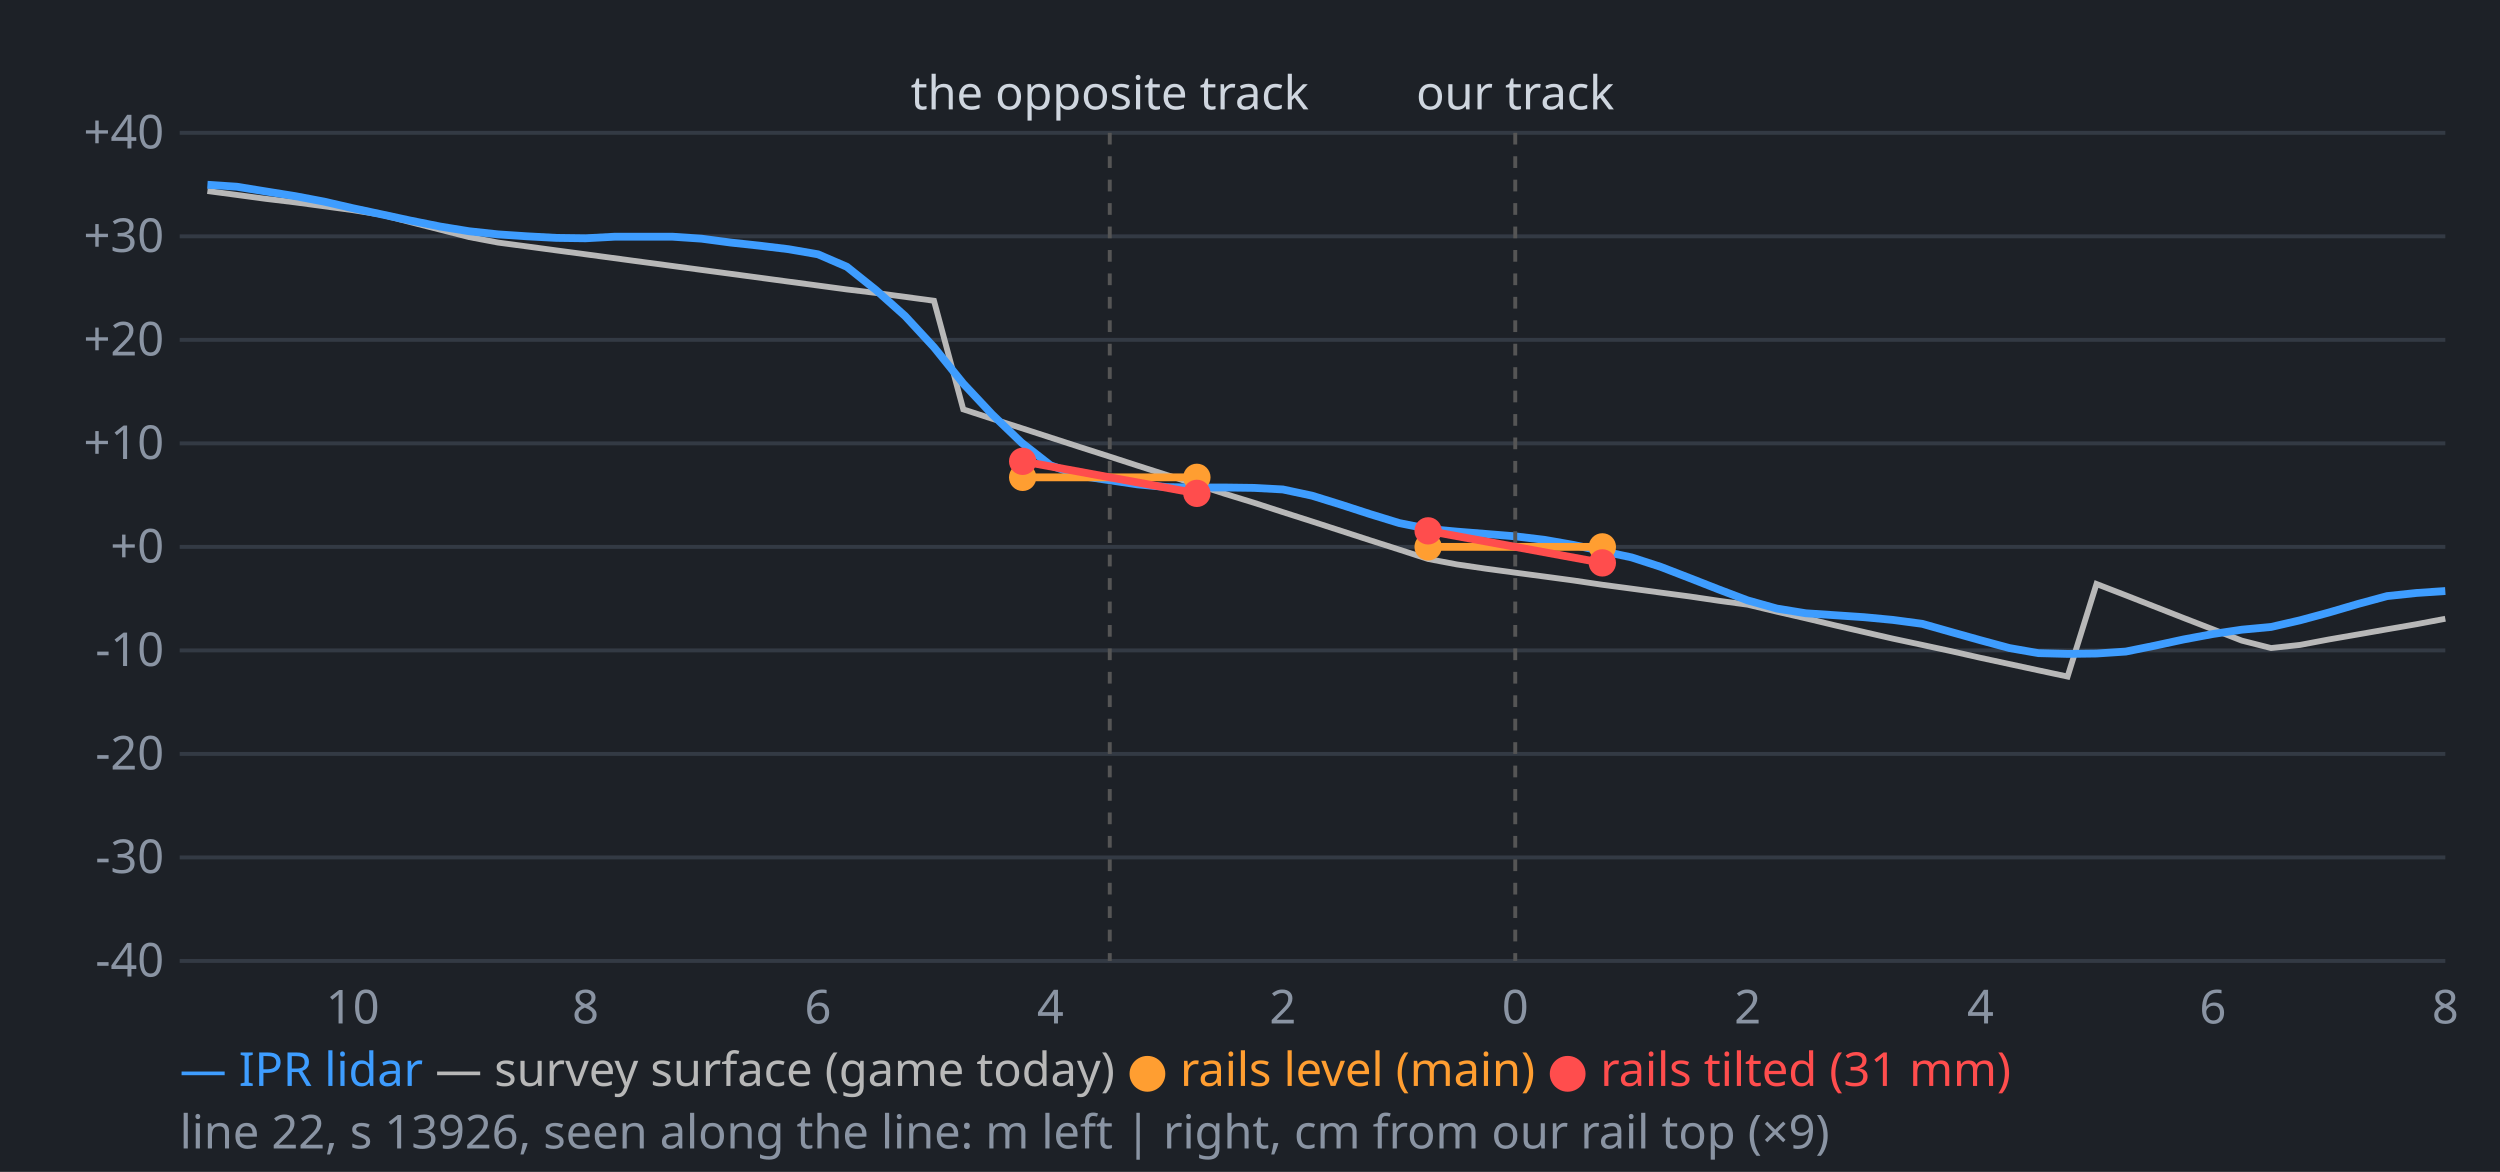
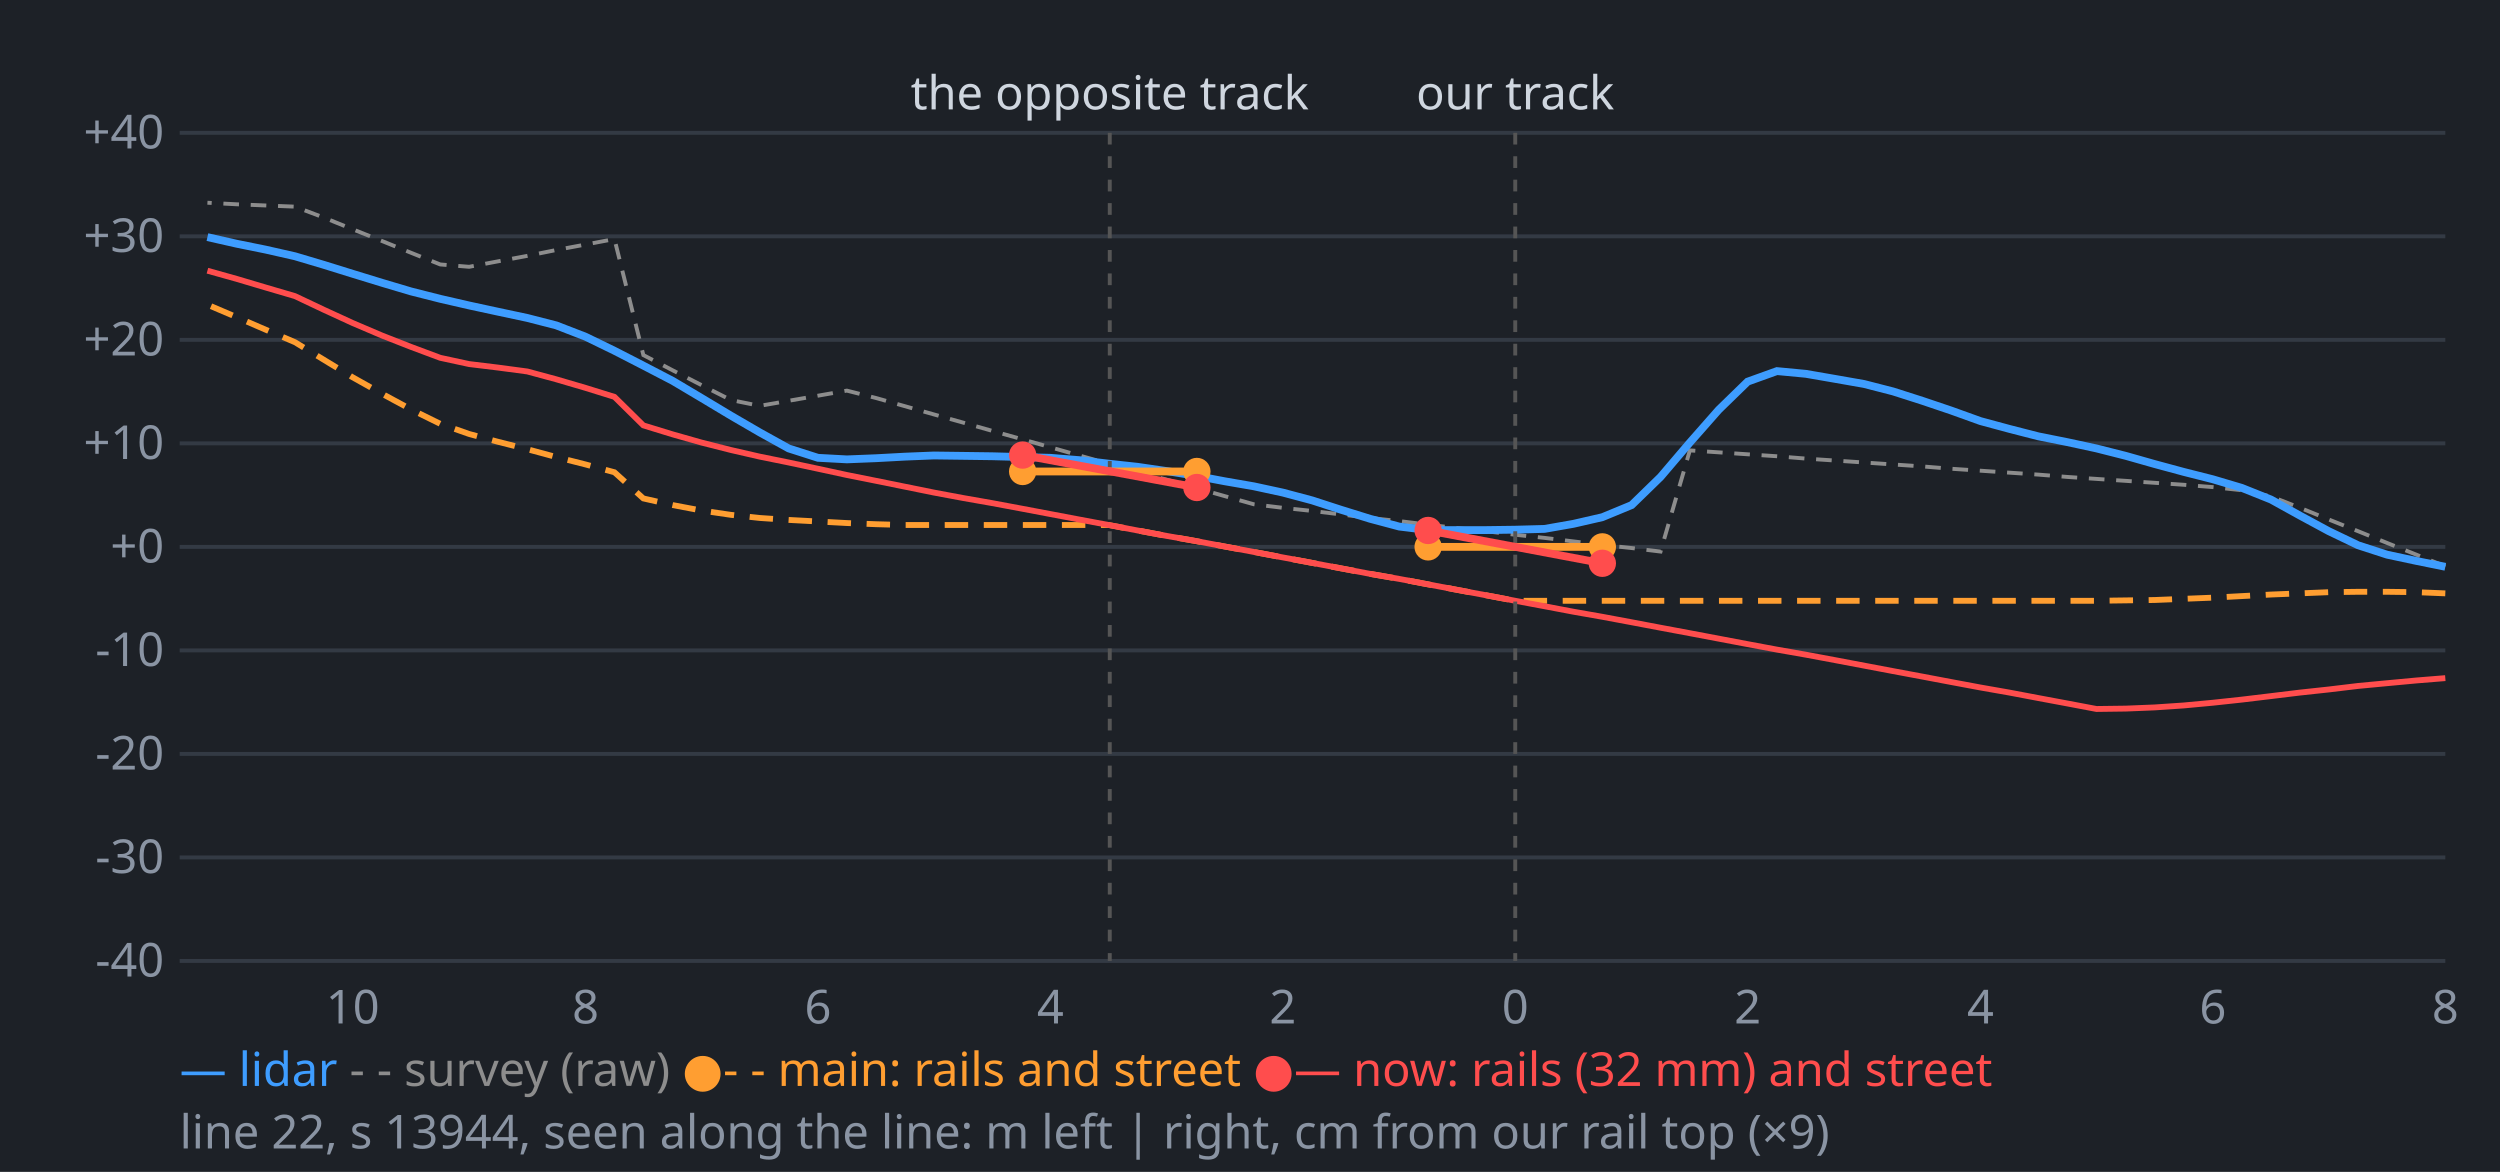
<svg xmlns="http://www.w3.org/2000/svg" viewBox="0 0 640 300" font-family="sans-serif" font-size="12">
  <rect width="640" height="300" fill="#1d2127" />
  <line x1="46" x2="626" y1="246.0" y2="246.0" stroke="#333a44" />
  <text x="42" y="250.0" fill="#8a94a3" text-anchor="end">-40</text>
  <line x1="46" x2="626" y1="219.5" y2="219.5" stroke="#333a44" />
  <text x="42" y="223.5" fill="#8a94a3" text-anchor="end">-30</text>
  <line x1="46" x2="626" y1="193.0" y2="193.0" stroke="#333a44" />
  <text x="42" y="197.0" fill="#8a94a3" text-anchor="end">-20</text>
  <line x1="46" x2="626" y1="166.5" y2="166.5" stroke="#333a44" />
  <text x="42" y="170.5" fill="#8a94a3" text-anchor="end">-10</text>
  <line x1="46" x2="626" y1="140.0" y2="140.0" stroke="#333a44" />
  <text x="42" y="144.0" fill="#8a94a3" text-anchor="end">+0</text>
  <line x1="46" x2="626" y1="113.5" y2="113.5" stroke="#333a44" />
  <text x="42" y="117.5" fill="#8a94a3" text-anchor="end">+10</text>
  <line x1="46" x2="626" y1="87.0" y2="87.0" stroke="#333a44" />
  <text x="42" y="91.0" fill="#8a94a3" text-anchor="end">+20</text>
  <line x1="46" x2="626" y1="60.5" y2="60.5" stroke="#333a44" />
  <text x="42" y="64.5" fill="#8a94a3" text-anchor="end">+30</text>
  <line x1="46" x2="626" y1="34.0" y2="34.0" stroke="#333a44" />
  <text x="42" y="38.0" fill="#8a94a3" text-anchor="end">+40</text>
  <text x="626.0" y="262" fill="#8a94a3" text-anchor="middle">8</text>
  <text x="566.5" y="262" fill="#8a94a3" text-anchor="middle">6</text>
  <text x="507.0" y="262" fill="#8a94a3" text-anchor="middle">4</text>
  <text x="447.4" y="262" fill="#8a94a3" text-anchor="middle">2</text>
  <text x="387.9" y="262" fill="#8a94a3" text-anchor="middle">0</text>
  <text x="328.4" y="262" fill="#8a94a3" text-anchor="middle">2</text>
  <text x="268.9" y="262" fill="#8a94a3" text-anchor="middle">4</text>
  <text x="209.4" y="262" fill="#8a94a3" text-anchor="middle">6</text>
  <text x="149.9" y="262" fill="#8a94a3" text-anchor="middle">8</text>
  <text x="90.3" y="262" fill="#8a94a3" text-anchor="middle">10</text>
-   <polyline fill="none" stroke="#b8b8b8" stroke-width="1.5" points="626.0,158.4 618.6,159.8 611.1,161.1 603.7,162.4 596.2,163.7 588.8,165.1 581.4,165.9 573.9,164.0 566.5,161.1 559.0,158.2 551.6,155.3 544.2,152.4 536.7,149.5 529.3,173.2 521.8,171.6 514.4,170.0 507.0,168.4 499.5,166.7 492.1,165.1 484.6,163.5 477.2,161.8 469.8,160.1 462.3,158.3 454.9,156.6 447.4,154.8 440.0,153.8 432.6,152.7 425.1,151.7 417.7,150.7 410.2,149.7 402.8,148.6 395.4,147.6 387.9,146.6 380.5,145.6 373.0,144.5 365.6,143.1 358.2,140.7 350.7,138.3 343.3,135.9 335.9,133.5 328.4,131.1 321.0,128.7 313.5,126.4 306.1,124.0 298.7,121.6 291.2,119.2 283.8,116.8 276.3,114.4 268.9,112.0 261.5,109.6 254.0,107.2 246.6,104.8 239.1,77.0 231.7,76.0 224.3,75.0 216.8,74.1 209.4,73.1 201.9,72.1 194.5,71.1 187.1,70.1 179.6,69.1 172.2,68.1 164.7,67.1 157.3,66.1 149.9,65.1 142.4,64.1 135.0,63.1 127.5,62.1 120.1,60.7 112.7,58.8 105.2,56.9 97.8,55.0 90.3,53.8 82.9,52.8 75.5,51.8 68.0,50.9 60.6,49.9 53.1,48.9" />
-   <polyline fill="none" stroke="#3e9dff" stroke-width="2" points="626.0,151.3 618.6,151.8 611.1,152.6 603.7,154.6 596.2,156.8 588.8,158.8 581.4,160.5 573.9,161.2 566.5,162.3 559.0,163.7 551.6,165.3 544.2,166.8 536.7,167.3 529.3,167.4 521.8,167.2 514.4,165.9 507.0,163.9 499.5,161.8 492.1,159.7 484.6,158.7 477.2,158.0 469.8,157.5 462.3,157.0 454.9,155.8 447.4,153.7 440.0,150.9 432.6,148.0 425.1,145.1 417.7,142.7 410.2,141.1 402.8,139.5 395.4,138.2 387.9,137.3 380.5,136.7 373.0,136.1 365.6,135.4 358.2,133.9 350.7,131.6 343.3,129.2 335.9,126.9 328.4,125.3 321.0,124.9 313.5,124.8 306.1,124.8 298.7,124.7 291.2,124.0 283.8,122.9 276.3,121.8 268.9,119.1 261.5,113.3 254.0,106.1 246.6,98.2 239.1,88.9 231.7,80.9 224.3,74.3 216.8,68.3 209.4,65.1 201.9,63.8 194.5,62.9 187.1,62.1 179.6,61.1 172.2,60.6 164.7,60.6 157.3,60.6 149.9,61.0 142.4,60.9 135.0,60.5 127.5,60.0 120.1,59.2 112.7,58.0 105.2,56.5 97.8,54.9 90.3,53.3 82.9,51.6 75.5,50.2 68.0,49.0 60.6,47.8 53.1,47.3" />
+   <polyline fill="none" stroke="#8d8d8d" stroke-width="1" stroke-dasharray="4 3" points="626.0,145.0 618.6,142.0 611.1,139.0 603.7,136.0 596.2,133.0 588.8,130.0 581.4,127.1 573.9,125.5 566.5,124.7 559.0,124.1 551.6,123.6 544.2,123.1 536.7,122.6 529.3,122.1 521.8,121.5 514.4,121.0 507.0,120.5 499.5,120.0 492.1,119.4 484.6,118.9 477.2,118.4 469.8,117.9 462.3,117.4 454.9,116.8 447.4,116.3 440.0,115.8 432.6,115.3 425.1,141.2 417.7,140.3 410.2,139.5 402.8,138.6 395.4,137.7 387.9,136.9 380.5,136.0 373.0,135.2 365.6,134.3 358.2,133.4 350.7,132.6 343.3,131.7 335.9,130.8 328.4,130.0 321.0,129.1 313.5,127.0 306.1,124.9 298.7,122.8 291.2,120.8 283.8,118.7 276.3,116.6 268.9,114.5 261.5,112.4 254.0,110.3 246.6,108.2 239.1,106.1 231.7,104.0 224.3,101.9 216.8,100.0 209.4,101.3 201.9,102.6 194.5,103.9 187.1,102.4 179.6,98.6 172.2,94.8 164.7,90.9 157.3,61.2 149.9,62.6 142.4,64.0 135.0,65.5 127.5,66.9 120.1,68.3 112.7,67.7 105.2,64.7 97.8,61.7 90.3,58.7 82.9,55.7 75.5,52.9 68.0,52.6 60.6,52.3 53.1,51.9" />
+   <polyline fill="none" stroke="#3e9dff" stroke-width="2" points="626.0,145.1 618.6,143.6 611.1,142.0 603.7,139.6 596.2,136.0 588.8,132.0 581.4,127.9 573.9,124.9 566.5,122.7 559.0,120.8 551.6,118.8 544.2,116.7 536.7,114.8 529.3,113.2 521.8,111.7 514.4,109.8 507.0,107.8 499.5,105.1 492.1,102.6 484.6,100.2 477.2,98.3 469.8,97.0 462.3,95.7 454.9,95.0 447.4,97.7 440.0,104.9 432.6,113.3 425.1,122.1 417.7,129.3 410.2,132.4 402.8,134.1 395.4,135.4 387.9,135.6 380.5,135.7 373.0,135.7 365.6,135.7 358.2,134.8 350.7,132.8 343.3,130.5 335.9,128.1 328.4,126.1 321.0,124.5 313.5,123.2 306.1,121.8 298.7,120.6 291.2,119.5 283.8,118.7 276.3,117.8 268.9,117.2 261.5,117.0 254.0,116.8 246.6,116.7 239.1,116.6 231.7,116.9 224.3,117.3 216.8,117.6 209.4,117.2 201.9,114.8 194.5,110.7 187.1,106.4 179.6,101.9 172.2,97.5 164.7,93.6 157.3,89.8 149.9,86.2 142.4,83.3 135.0,81.4 127.5,79.8 120.1,78.2 112.7,76.5 105.2,74.6 97.8,72.4 90.3,70.1 82.9,67.8 75.5,65.6 68.0,63.9 60.6,62.4 53.1,60.7" />
+   <polyline fill="none" stroke="#ff9e31" stroke-width="1.5" stroke-dasharray="6 4" points="626.0,151.9 618.6,151.6 611.1,151.5 603.7,151.5 596.2,151.6 588.8,151.9 581.4,152.2 573.9,152.6 566.5,153.0 559.0,153.3 551.6,153.6 544.2,153.7 536.7,153.8 529.3,153.8 521.8,153.8 514.4,153.8 507.0,153.8 499.5,153.8 492.1,153.8 484.6,153.8 477.2,153.8 469.8,153.8 462.3,153.8 454.9,153.8 447.4,153.8 440.0,153.8 432.6,153.8 425.1,153.8 417.7,153.8 410.2,153.8 402.8,153.8 395.4,153.8 387.9,153.8 380.5,152.4 373.0,151.0 365.6,149.6 358.2,148.2 350.7,146.9 343.3,145.5 335.9,144.1 328.4,142.7 321.0,141.3 313.5,139.9 306.1,138.5 298.7,137.2 291.2,135.8 283.8,134.4 276.3,134.4 268.9,134.4 261.5,134.4 254.0,134.4 246.6,134.4 239.1,134.4 231.7,134.4 224.3,134.2 216.8,133.9 209.4,133.5 201.9,133.1 194.5,132.6 187.1,131.8 179.6,130.7 172.2,129.3 164.7,127.6 157.3,120.9 149.9,118.9 142.4,117.0 135.0,115.0 127.5,113.1 120.1,111.1 112.7,108.5 105.2,104.8 97.8,100.8 90.3,96.6 82.9,92.1 75.5,87.6 68.0,84.4 60.6,81.2 53.1,78.0" />
+   <polyline fill="none" stroke="#ff4d4d" stroke-width="1.5" points="626.0,173.6 618.6,174.2 611.1,174.9 603.7,175.6 596.2,176.5 588.8,177.3 581.4,178.2 573.9,179.1 566.5,179.9 559.0,180.6 551.6,181.1 544.2,181.4 536.7,181.5 529.3,180.1 521.8,178.7 514.4,177.3 507.0,176.0 499.5,174.6 492.1,173.2 484.6,171.8 477.2,170.4 469.8,169.0 462.3,167.6 454.9,166.3 447.4,164.9 440.0,163.5 432.6,162.1 425.1,160.7 417.7,159.3 410.2,157.9 402.8,156.6 395.4,155.2 387.9,153.8 380.5,152.4 373.0,151.0 365.6,149.6 358.2,148.2 350.7,146.9 343.3,145.5 335.9,144.1 328.4,142.7 321.0,141.3 313.5,139.9 306.1,138.5 298.7,137.2 291.2,135.8 283.8,134.4 276.3,133.0 268.9,131.6 261.5,130.2 254.0,128.8 246.6,127.5 239.1,126.1 231.7,124.6 224.3,123.1 216.8,121.6 209.4,120.0 201.9,118.4 194.5,116.9 187.1,115.2 179.6,113.3 172.2,111.2 164.7,108.9 157.3,101.6 149.9,99.3 142.4,97.1 135.0,95.1 127.5,94.1 120.1,93.2 112.7,91.6 105.2,88.8 97.8,85.9 90.3,82.7 82.9,79.3 75.5,75.8 68.0,73.6 60.6,71.4 53.1,69.3" />
  <line x1="387.9" x2="387.9" y1="34" y2="246" stroke="#555" stroke-dasharray="3 3" />
  <text x="387.9" y="28" fill="#cfd6df" text-anchor="middle">our track</text>
  <line x1="365.6" y1="140.0" x2="410.2" y2="140.0" stroke="#ff9e31" stroke-width="2" />
  <circle cx="365.6" cy="140.0" r="3.5" fill="#ff9e31" />
  <circle cx="410.2" cy="140.0" r="3.5" fill="#ff9e31" />
-   <line x1="365.6" y1="135.9" x2="410.2" y2="144.1" stroke="#ff4d4d" stroke-width="2" />
-   <circle cx="365.6" cy="135.9" r="3.5" fill="#ff4d4d" />
-   <circle cx="410.2" cy="144.1" r="3.5" fill="#ff4d4d" />
+   <line x1="365.6" y1="135.8" x2="410.2" y2="144.2" stroke="#ff4d4d" stroke-width="2" />
+   <circle cx="365.6" cy="135.8" r="3.5" fill="#ff4d4d" />
+   <circle cx="410.2" cy="144.2" r="3.5" fill="#ff4d4d" />
  <line x1="284.1" x2="284.1" y1="34" y2="246" stroke="#555" stroke-dasharray="3 3" />
  <text x="284.1" y="28" fill="#cfd6df" text-anchor="middle">the opposite track</text>
-   <line x1="261.8" y1="122.2" x2="306.4" y2="122.2" stroke="#ff9e31" stroke-width="2" />
-   <circle cx="261.8" cy="122.2" r="3.5" fill="#ff9e31" />
-   <circle cx="306.4" cy="122.2" r="3.5" fill="#ff9e31" />
-   <line x1="261.8" y1="118.1" x2="306.4" y2="126.3" stroke="#ff4d4d" stroke-width="2" />
-   <circle cx="261.8" cy="118.1" r="3.5" fill="#ff4d4d" />
-   <circle cx="306.4" cy="126.3" r="3.5" fill="#ff4d4d" />
+   <line x1="261.8" y1="120.7" x2="306.4" y2="120.7" stroke="#ff9e31" stroke-width="2" />
+   <circle cx="261.8" cy="120.7" r="3.5" fill="#ff9e31" />
+   <circle cx="306.4" cy="120.7" r="3.5" fill="#ff9e31" />
+   <line x1="261.8" y1="116.5" x2="306.4" y2="124.8" stroke="#ff4d4d" stroke-width="2" />
+   <circle cx="261.8" cy="116.5" r="3.5" fill="#ff4d4d" />
+   <circle cx="306.4" cy="124.8" r="3.5" fill="#ff4d4d" />
  <text x="46" y="278" fill="#cfd6df">
-     <tspan fill="#3e9dff">— IPR lidar</tspan>
-     <tspan fill="#b8b8b8">— survey surface (game today)</tspan>
-     <tspan fill="#ff9e31">● rails level (main)</tspan>
-     <tspan fill="#ff4d4d">● rails tilted (31 mm)</tspan>
+     <tspan fill="#3e9dff">— lidar</tspan>
+     <tspan fill="#8d8d8d">- - survey (raw)</tspan>
+     <tspan fill="#ff9e31">●- - main: rails and street</tspan>
+     <tspan fill="#ff4d4d">●— now: rails (32 mm) and street</tspan>
  </text>
-   <text x="46" y="294" fill="#8a94a3">line 22, s 13926, seen along the line: m left | right, cm from our rail top (×9)</text>
+   <text x="46" y="294" fill="#8a94a3">line 22, s 13944, seen along the line: m left | right, cm from our rail top (×9)</text>
</svg>
